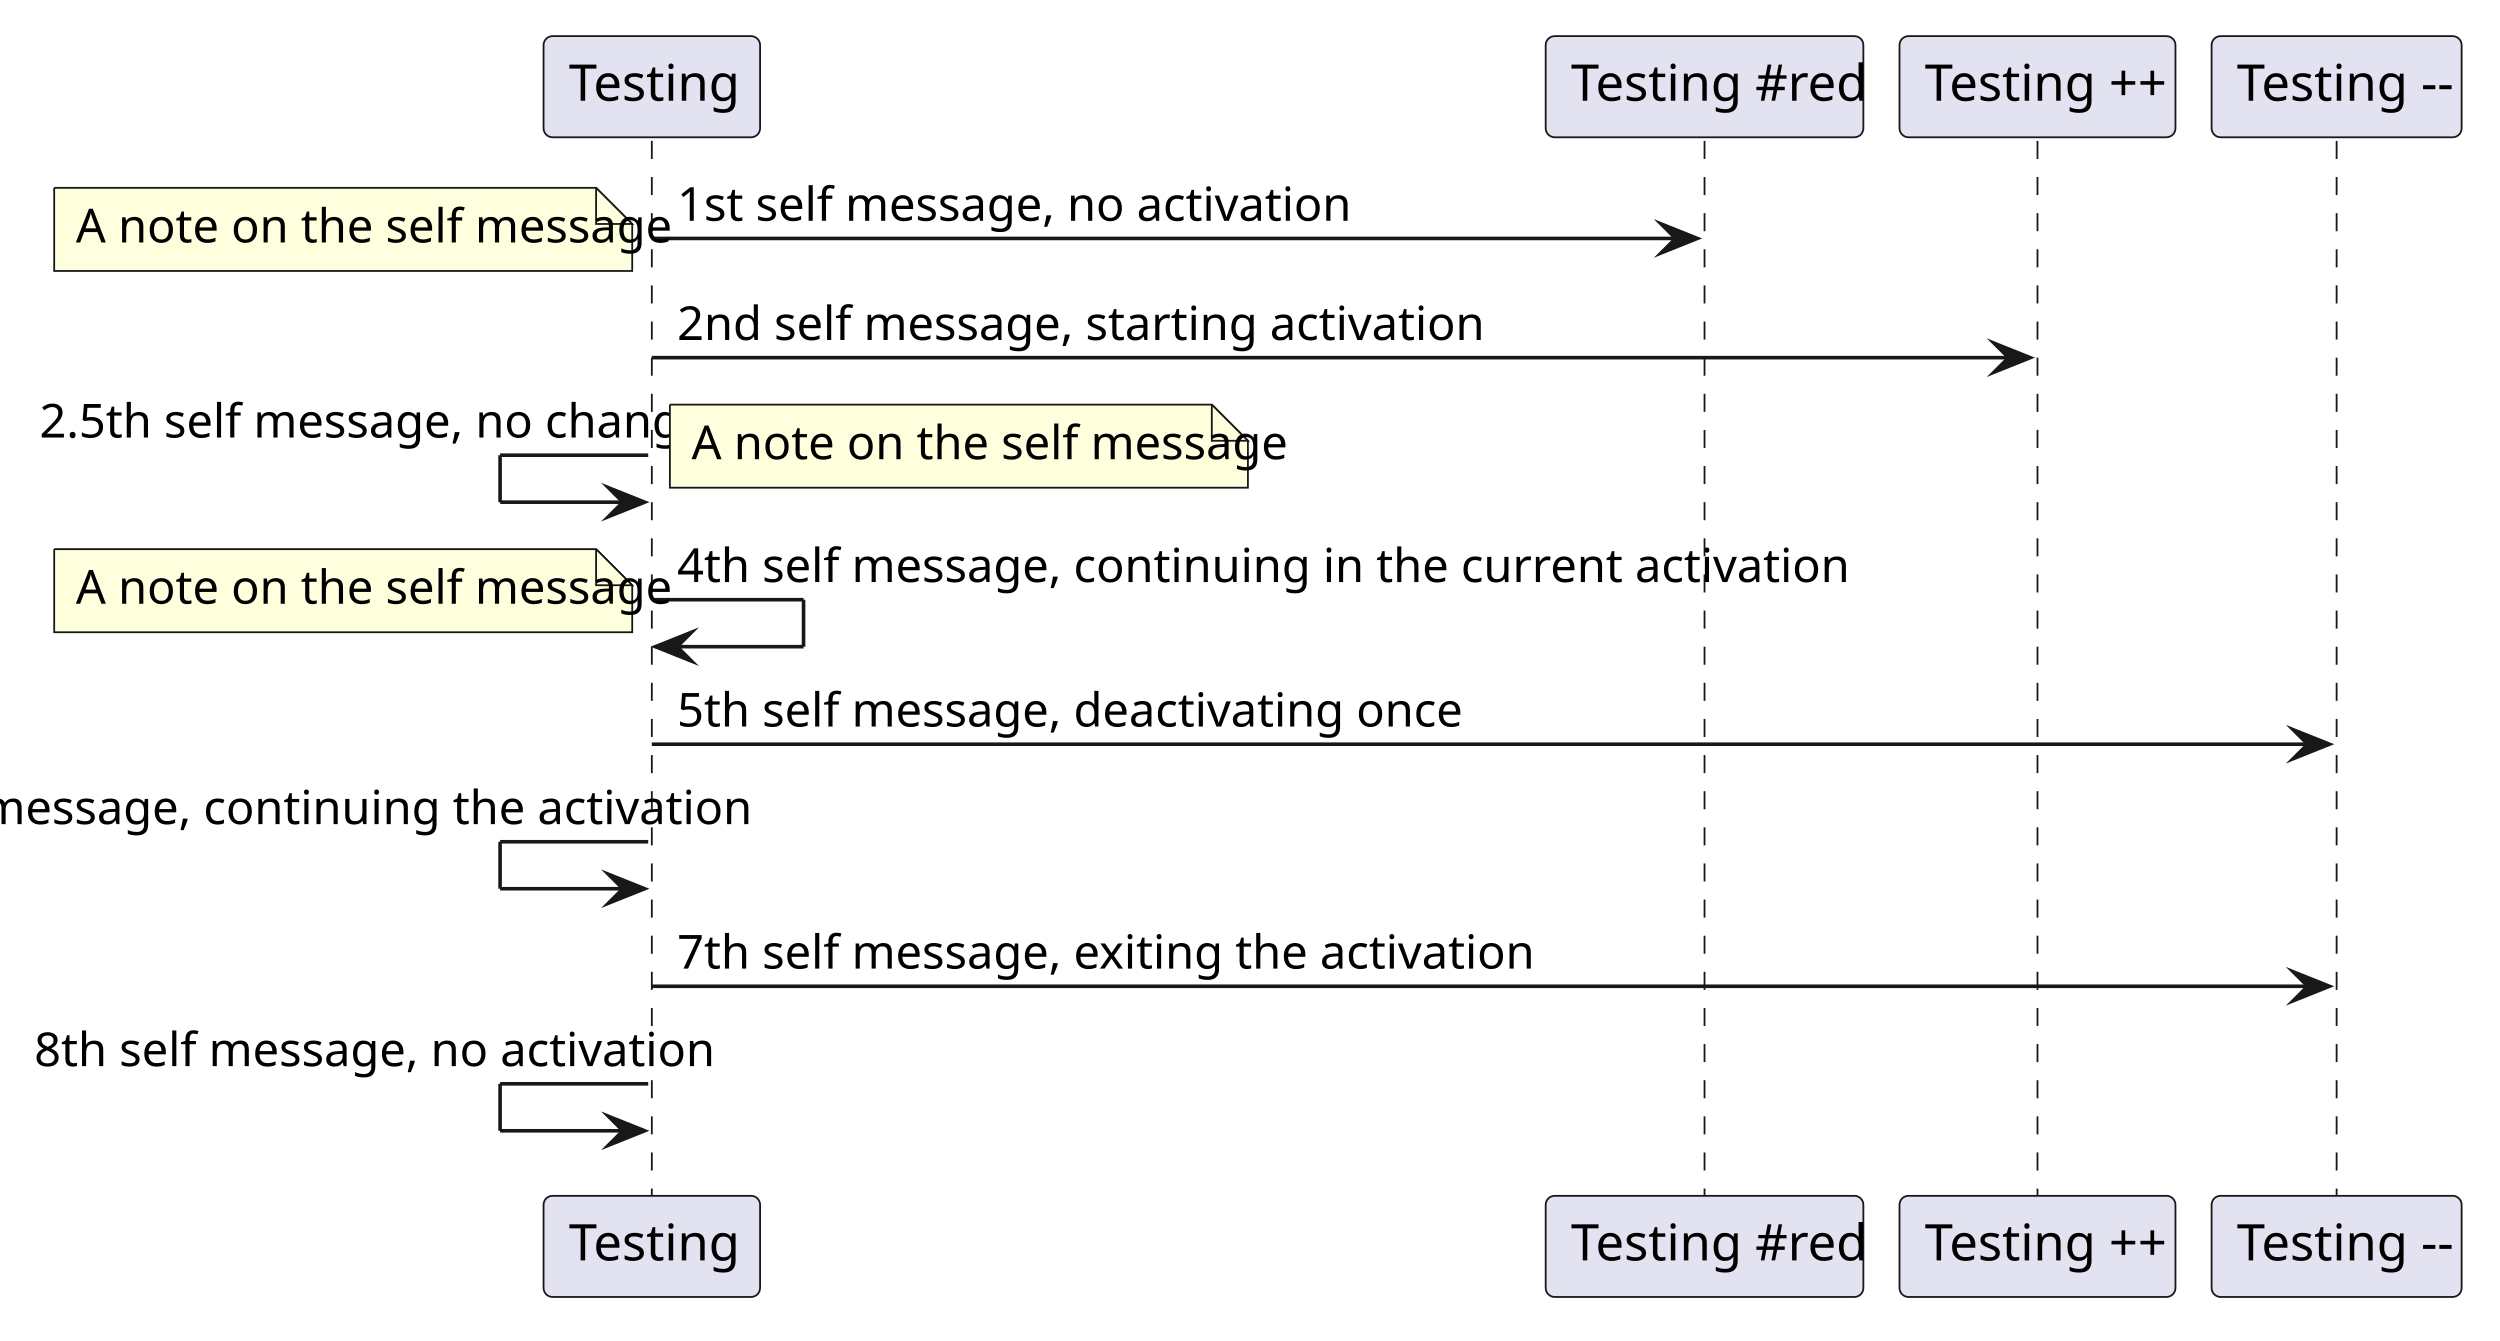
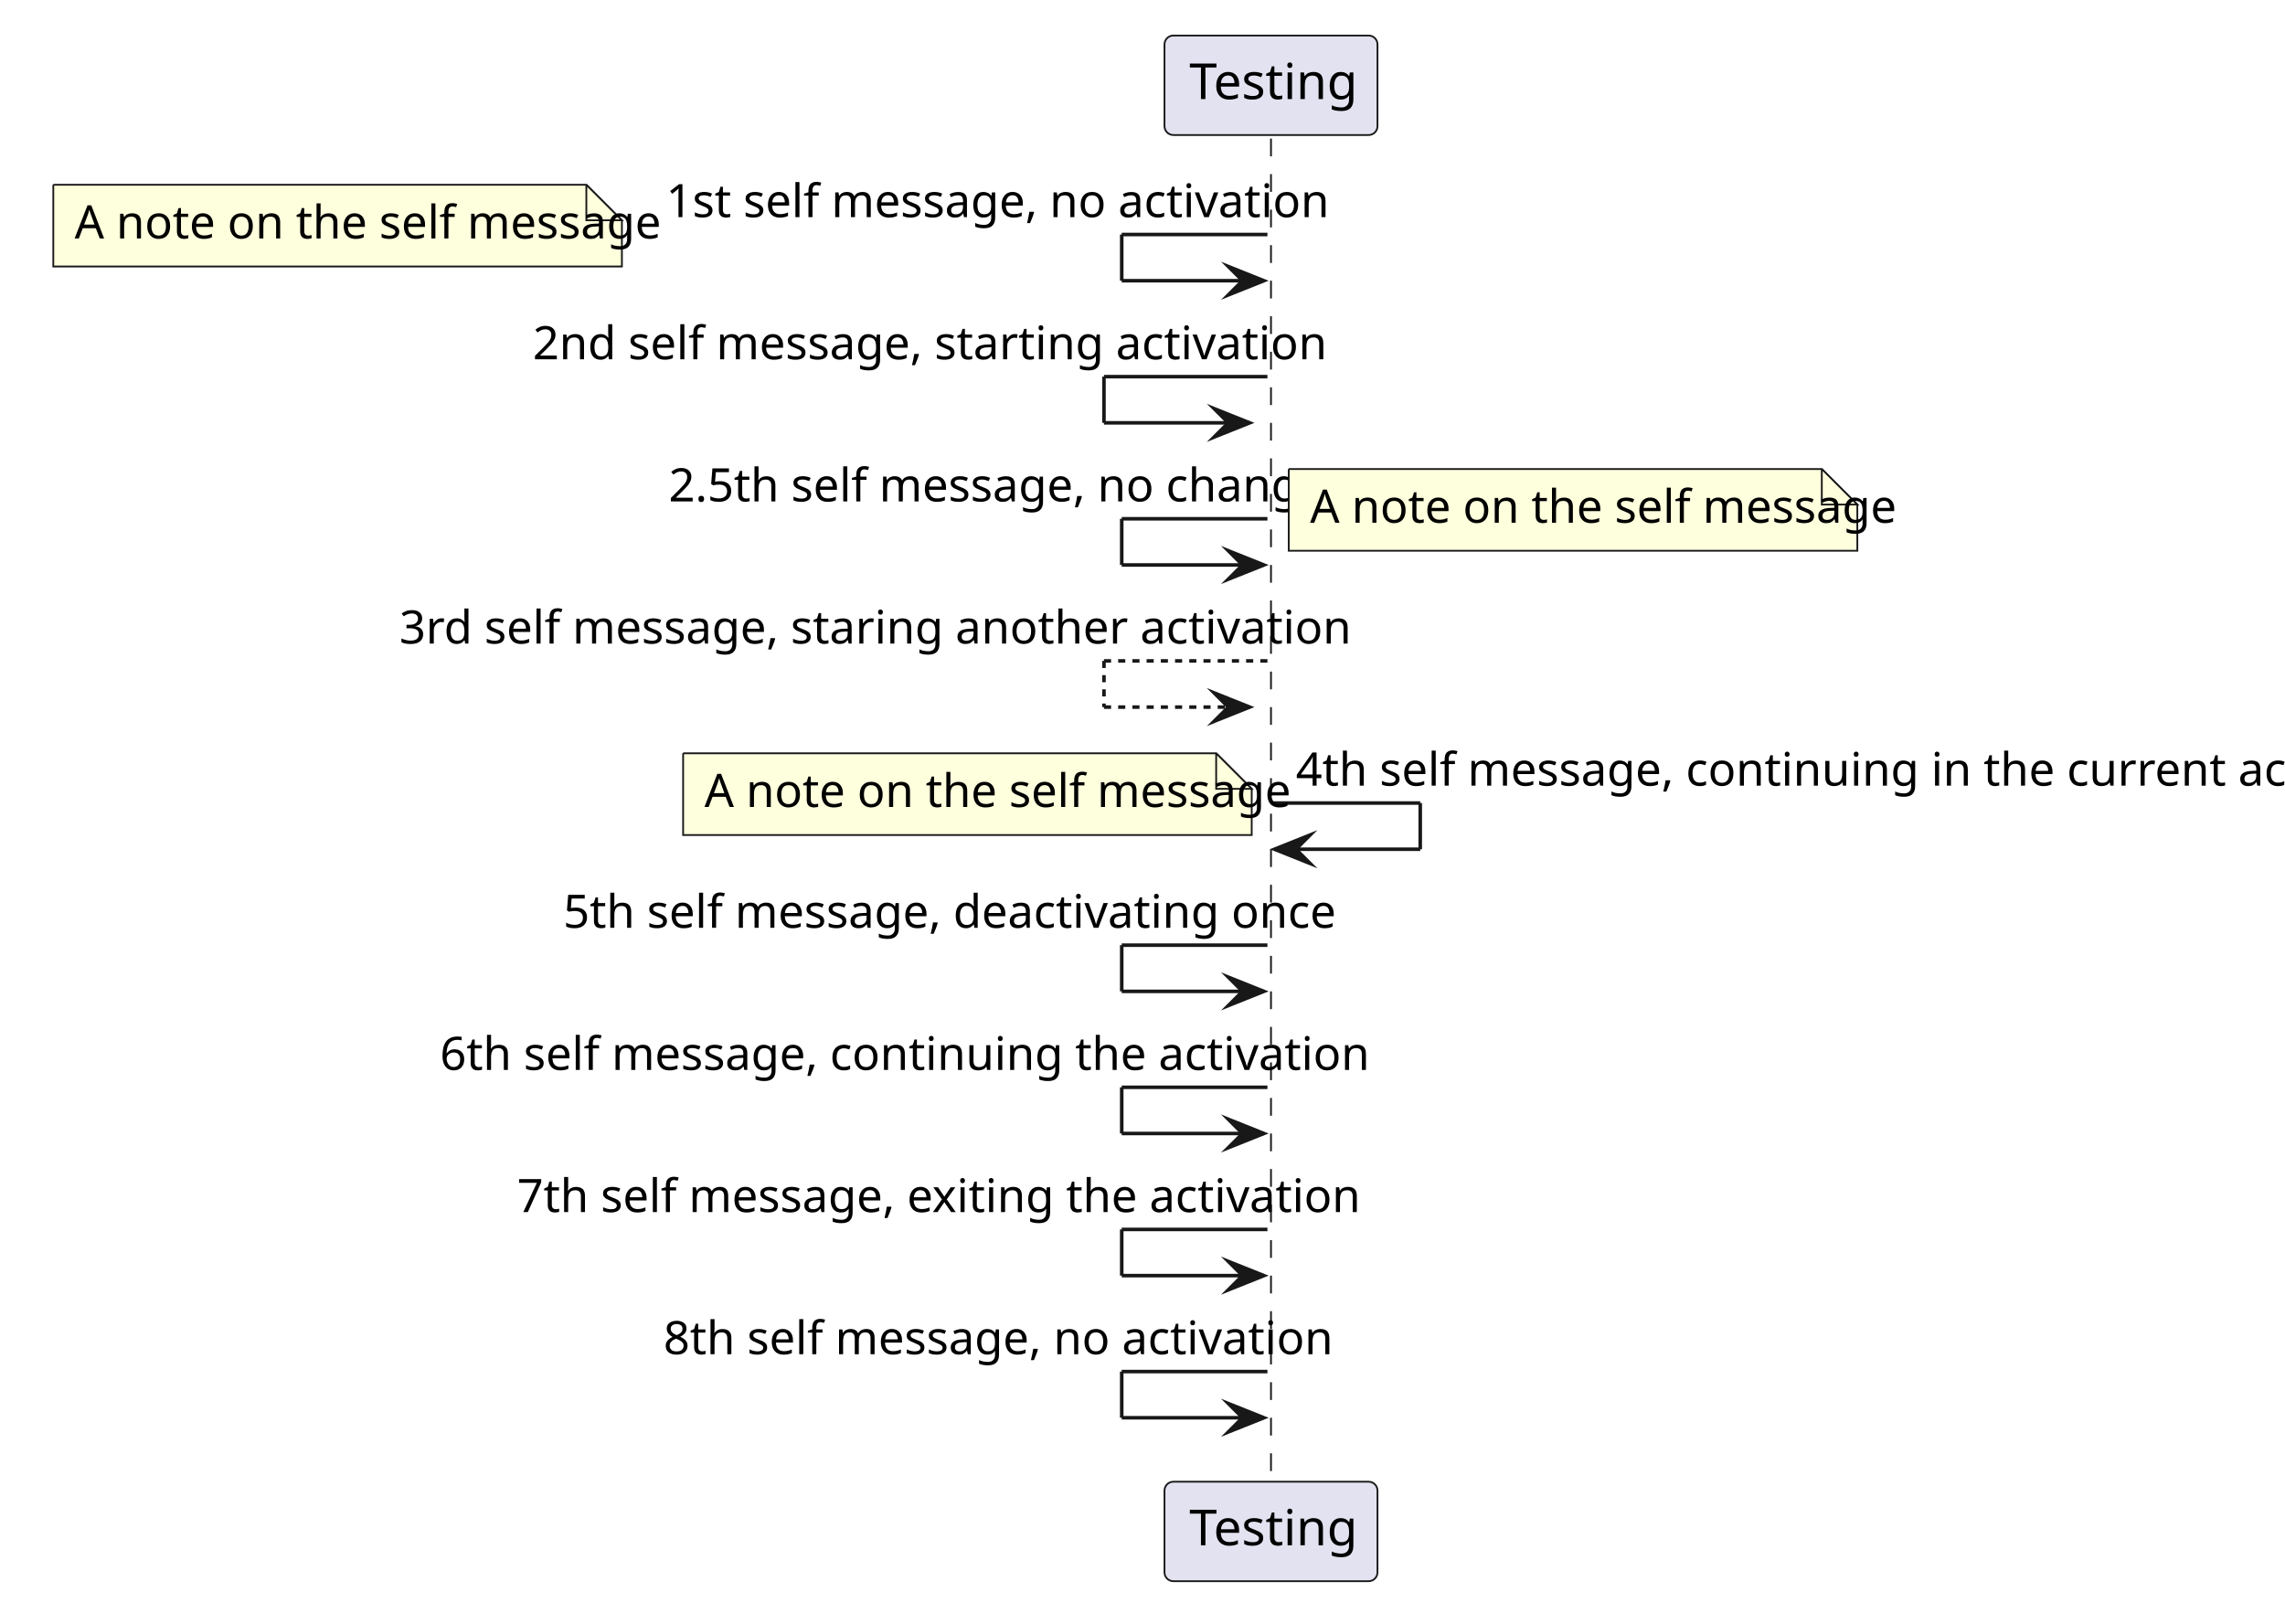
- <svg xmlns="http://www.w3.org/2000/svg" version="1.1" data-diagram-type="SEQUENCE" style="width:692px;height:371px;background:#FFFFFF;" width="692px" height="371px" viewBox="0 0 692 371" zoomAndPan="magnify" preserveAspectRatio="none" contentStyleType="text/css">
+ <svg xmlns="http://www.w3.org/2000/svg" version="1.1" data-diagram-type="SEQUENCE" style="width:643px;height:457px;background:#FFFFFF;" width="643px" height="457px" viewBox="0 0 643 457" zoomAndPan="magnify" preserveAspectRatio="none" contentStyleType="text/css">
  <defs />
  <g font-family="sans-serif" lengthAdjust="spacing">
    <g>
-       <rect x="176.925" y="39" width="8" height="292" fill="#000" fill-opacity="0" />
-       <line x1="180.425" y1="39" x2="180.425" y2="331" style="stroke:#181818;stroke-width:0.5;stroke-dasharray:5,5;" />
+       <rect x="354.156" y="39" width="8" height="378" fill="#000" fill-opacity="0" />
+       <line x1="357.656" y1="39" x2="357.656" y2="417" style="stroke:#181818;stroke-width:0.5;stroke-dasharray:5,5;" />
    </g>
-     <g>
-       <rect x="468.313" y="39" width="8" height="292" fill="#000" fill-opacity="0" />
-       <line x1="471.813" y1="39" x2="471.813" y2="331" style="stroke:#181818;stroke-width:0.5;stroke-dasharray:5,5;" />
-     </g>
-     <g>
-       <rect x="560.475" y="39" width="8" height="292" fill="#000" fill-opacity="0" />
-       <line x1="563.975" y1="39" x2="563.975" y2="331" style="stroke:#181818;stroke-width:0.5;stroke-dasharray:5,5;" />
-     </g>
-     <g>
-       <rect x="643.275" y="39" width="8" height="292" fill="#000" fill-opacity="0" />
-       <line x1="646.775" y1="39" x2="646.775" y2="331" style="stroke:#181818;stroke-width:0.5;stroke-dasharray:5,5;" />
-     </g>
-     <rect x="150.456" y="10" width="59.938" height="28" fill="#E2E2F0" rx="2.5" ry="2.5" style="stroke:#181818;stroke-width:0.5;" />
-     <text x="157.456" y="27.889" fill="#000" font-size="14" textLength="45.938">Testing</text>
-     <rect x="427.844" y="10" width="87.938" height="28" fill="#E2E2F0" rx="2.5" ry="2.5" style="stroke:#181818;stroke-width:0.5;" />
-     <text x="434.844" y="27.889" fill="#000" font-size="14" textLength="73.938">Testing #red</text>
-     <rect x="525.781" y="10" width="76.387" height="28" fill="#E2E2F0" rx="2.5" ry="2.5" style="stroke:#181818;stroke-width:0.5;" />
-     <text x="532.781" y="27.889" fill="#000" font-size="14" textLength="62.387">Testing ++</text>
-     <rect x="612.169" y="10" width="69.212" height="28" fill="#E2E2F0" rx="2.5" ry="2.5" style="stroke:#181818;stroke-width:0.5;" />
-     <text x="619.169" y="27.889" fill="#000" font-size="14" textLength="55.212">Testing --</text>
-     <rect x="150.456" y="331" width="59.938" height="28" fill="#E2E2F0" rx="2.5" ry="2.5" style="stroke:#181818;stroke-width:0.5;" />
-     <text x="157.456" y="348.889" fill="#000" font-size="14" textLength="45.938">Testing</text>
-     <rect x="427.844" y="331" width="87.938" height="28" fill="#E2E2F0" rx="2.5" ry="2.5" style="stroke:#181818;stroke-width:0.5;" />
-     <text x="434.844" y="348.889" fill="#000" font-size="14" textLength="73.938">Testing #red</text>
-     <rect x="525.781" y="331" width="76.387" height="28" fill="#E2E2F0" rx="2.5" ry="2.5" style="stroke:#181818;stroke-width:0.5;" />
-     <text x="532.781" y="348.889" fill="#000" font-size="14" textLength="62.387">Testing ++</text>
-     <rect x="612.169" y="331" width="69.212" height="28" fill="#E2E2F0" rx="2.5" ry="2.5" style="stroke:#181818;stroke-width:0.5;" />
-     <text x="619.169" y="348.889" fill="#000" font-size="14" textLength="55.212">Testing --</text>
-     <polygon points="459.813,62,469.813,66,459.813,70,463.813,66" fill="#181818" style="stroke:#181818;stroke-width:1;stroke-linejoin:miter;stroke-miterlimit:10;" />
-     <line x1="180.425" y1="66" x2="465.813" y2="66" style="stroke:#181818;stroke-width:1;" />
+     <rect x="327.688" y="10" width="59.938" height="28" fill="#E2E2F0" rx="2.5" ry="2.5" style="stroke:#181818;stroke-width:0.5;" />
+     <text x="334.688" y="27.889" fill="#000" font-size="14" textLength="45.938">Testing</text>
+     <rect x="327.688" y="417" width="59.938" height="28" fill="#E2E2F0" rx="2.5" ry="2.5" style="stroke:#181818;stroke-width:0.5;" />
+     <text x="334.688" y="434.889" fill="#000" font-size="14" textLength="45.938">Testing</text>
+     <line x1="315.656" y1="66" x2="356.656" y2="66" style="stroke:#181818;stroke-width:1;" />
+     <line x1="315.656" y1="66" x2="315.656" y2="79" style="stroke:#181818;stroke-width:1;" />
+     <line x1="315.656" y1="79" x2="355.656" y2="79" style="stroke:#181818;stroke-width:1;" />
+     <polygon points="345.656,75,355.656,79,345.656,83,349.656,79" fill="#181818" style="stroke:#181818;stroke-width:1;stroke-linejoin:miter;stroke-miterlimit:10;" />
    <text x="187.425" y="61.111" fill="#000" font-size="13" textLength="163.231">1st self message, no activation</text>
    <path d="M15,52 L15,75 L175,75 L175,62 L165,52 L15,52" fill="#FEFFDD" style="stroke:#181818;stroke-width:0.5;" />
    <path d="M165,52 L165,62 L175,62 L165,52" fill="#FEFFDD" style="stroke:#181818;stroke-width:0.5;" />
    <text x="21" y="67.111" fill="#000" font-size="13" textLength="139.425">A note on the self message</text>
-     <polygon points="551.975,95,561.975,99,551.975,103,555.975,99" fill="#181818" style="stroke:#181818;stroke-width:1;stroke-linejoin:miter;stroke-miterlimit:10;" />
-     <line x1="180.425" y1="99" x2="557.975" y2="99" style="stroke:#181818;stroke-width:1;" />
-     <text x="187.425" y="94.111" fill="#000" font-size="13" textLength="195.731">2nd self message, starting activation</text>
-     <line x1="138.425" y1="126" x2="179.425" y2="126" style="stroke:#181818;stroke-width:1;" />
-     <line x1="138.425" y1="126" x2="138.425" y2="139" style="stroke:#181818;stroke-width:1;" />
-     <line x1="138.425" y1="139" x2="178.425" y2="139" style="stroke:#181818;stroke-width:1;" />
-     <polygon points="168.425,135,178.425,139,168.425,143,172.425,139" fill="#181818" style="stroke:#181818;stroke-width:1;stroke-linejoin:miter;stroke-miterlimit:10;" />
-     <text x="10.925" y="121.111" fill="#000" font-size="13" textLength="162.5">2.5th self message, no change</text>
-     <path d="M185.425,112 L185.425,135 L345.425,135 L345.425,122 L335.425,112 L185.425,112" fill="#FEFFDD" style="stroke:#181818;stroke-width:0.5;" />
-     <path d="M335.425,112 L335.425,122 L345.425,122 L335.425,112" fill="#FEFFDD" style="stroke:#181818;stroke-width:0.5;" />
-     <text x="191.425" y="127.111" fill="#000" font-size="13" textLength="139.425">A note on the self message</text>
-     <line x1="180.425" y1="166" x2="222.425" y2="166" style="stroke:#181818;stroke-width:1;" />
-     <line x1="222.425" y1="166" x2="222.425" y2="179" style="stroke:#181818;stroke-width:1;" />
-     <line x1="181.425" y1="179" x2="222.425" y2="179" style="stroke:#181818;stroke-width:1;" />
-     <polygon points="191.425,175,181.425,179,191.425,183,187.425,179" fill="#181818" style="stroke:#181818;stroke-width:1;stroke-linejoin:miter;stroke-miterlimit:10;" />
-     <text x="187.425" y="161.111" fill="#000" font-size="13" textLength="277.388">4th self message, continuing in the current activation</text>
-     <path d="M15,152 L15,175 L175,175 L175,162 L165,152 L15,152" fill="#FEFFDD" style="stroke:#181818;stroke-width:0.5;" />
-     <path d="M165,152 L165,162 L175,162 L165,152" fill="#FEFFDD" style="stroke:#181818;stroke-width:0.5;" />
-     <text x="21" y="167.111" fill="#000" font-size="13" textLength="139.425">A note on the self message</text>
-     <polygon points="634.775,202,644.775,206,634.775,210,638.775,206" fill="#181818" style="stroke:#181818;stroke-width:1;stroke-linejoin:miter;stroke-miterlimit:10;" />
-     <line x1="180.425" y1="206" x2="640.775" y2="206" style="stroke:#181818;stroke-width:1;" />
-     <text x="187.425" y="201.111" fill="#000" font-size="13" textLength="192.156">5th self message, deactivating once</text>
-     <line x1="138.425" y1="233" x2="179.425" y2="233" style="stroke:#181818;stroke-width:1;" />
-     <line x1="138.425" y1="233" x2="138.425" y2="246" style="stroke:#181818;stroke-width:1;" />
-     <line x1="138.425" y1="246" x2="178.425" y2="246" style="stroke:#181818;stroke-width:1;" />
-     <polygon points="168.425,242,178.425,246,168.425,250,172.425,246" fill="#181818" style="stroke:#181818;stroke-width:1;stroke-linejoin:miter;stroke-miterlimit:10;" />
-     <text x="-53.425" y="228.111" fill="#000" font-size="13" textLength="226.85">6th self message, continuing the activation</text>
-     <polygon points="634.775,269,644.775,273,634.775,277,638.775,273" fill="#181818" style="stroke:#181818;stroke-width:1;stroke-linejoin:miter;stroke-miterlimit:10;" />
-     <line x1="180.425" y1="273" x2="640.775" y2="273" style="stroke:#181818;stroke-width:1;" />
-     <text x="187.425" y="268.111" fill="#000" font-size="13" textLength="205.156">7th self message, exiting the activation</text>
-     <line x1="138.425" y1="300" x2="179.425" y2="300" style="stroke:#181818;stroke-width:1;" />
-     <line x1="138.425" y1="300" x2="138.425" y2="313" style="stroke:#181818;stroke-width:1;" />
-     <line x1="138.425" y1="313" x2="178.425" y2="313" style="stroke:#181818;stroke-width:1;" />
-     <polygon points="168.425,309,178.425,313,168.425,317,172.425,313" fill="#181818" style="stroke:#181818;stroke-width:1;stroke-linejoin:miter;stroke-miterlimit:10;" />
-     <text x="9.462" y="295.111" fill="#000" font-size="13" textLength="163.963">8th self message, no activation</text>
+     <line x1="310.656" y1="106" x2="356.656" y2="106" style="stroke:#181818;stroke-width:1;" />
+     <line x1="310.656" y1="106" x2="310.656" y2="119" style="stroke:#181818;stroke-width:1;" />
+     <line x1="310.656" y1="119" x2="351.656" y2="119" style="stroke:#181818;stroke-width:1;" />
+     <polygon points="341.656,115,351.656,119,341.656,123,345.656,119" fill="#181818" style="stroke:#181818;stroke-width:1;stroke-linejoin:miter;stroke-miterlimit:10;" />
+     <text x="149.925" y="101.111" fill="#000" font-size="13" textLength="195.731">2nd self message, starting activation</text>
+     <line x1="315.656" y1="146" x2="356.656" y2="146" style="stroke:#181818;stroke-width:1;" />
+     <line x1="315.656" y1="146" x2="315.656" y2="159" style="stroke:#181818;stroke-width:1;" />
+     <line x1="315.656" y1="159" x2="355.656" y2="159" style="stroke:#181818;stroke-width:1;" />
+     <polygon points="345.656,155,355.656,159,345.656,163,349.656,159" fill="#181818" style="stroke:#181818;stroke-width:1;stroke-linejoin:miter;stroke-miterlimit:10;" />
+     <text x="188.156" y="141.111" fill="#000" font-size="13" textLength="162.5">2.5th self message, no change</text>
+     <path d="M362.656,132 L362.656,155 L522.656,155 L522.656,142 L512.656,132 L362.656,132" fill="#FEFFDD" style="stroke:#181818;stroke-width:0.5;" />
+     <path d="M512.656,132 L512.656,142 L522.656,142 L512.656,132" fill="#FEFFDD" style="stroke:#181818;stroke-width:0.5;" />
+     <text x="368.656" y="147.111" fill="#000" font-size="13" textLength="139.425">A note on the self message</text>
+     <line x1="310.656" y1="186" x2="356.656" y2="186" style="stroke:#181818;stroke-width:1;stroke-dasharray:2,2;" />
+     <line x1="310.656" y1="186" x2="310.656" y2="199" style="stroke:#181818;stroke-width:1;stroke-dasharray:2,2;" />
+     <line x1="310.656" y1="199" x2="351.656" y2="199" style="stroke:#181818;stroke-width:1;stroke-dasharray:2,2;" />
+     <polygon points="341.656,195,351.656,199,341.656,203,345.656,199" fill="#181818" style="stroke:#181818;stroke-width:1;stroke-linejoin:miter;stroke-miterlimit:10;" />
+     <text x="112.388" y="181.111" fill="#000" font-size="13" textLength="233.269">3rd self message, staring another activation</text>
+     <line x1="357.656" y1="226" x2="399.656" y2="226" style="stroke:#181818;stroke-width:1;" />
+     <line x1="399.656" y1="226" x2="399.656" y2="239" style="stroke:#181818;stroke-width:1;" />
+     <line x1="358.656" y1="239" x2="399.656" y2="239" style="stroke:#181818;stroke-width:1;" />
+     <polygon points="368.656,235,358.656,239,368.656,243,364.656,239" fill="#181818" style="stroke:#181818;stroke-width:1;stroke-linejoin:miter;stroke-miterlimit:10;" />
+     <text x="364.656" y="221.111" fill="#000" font-size="13" textLength="277.388">4th self message, continuing in the current activation</text>
+     <path d="M192.231,212 L192.231,235 L352.231,235 L352.231,222 L342.231,212 L192.231,212" fill="#FEFFDD" style="stroke:#181818;stroke-width:0.5;" />
+     <path d="M342.231,212 L342.231,222 L352.231,222 L342.231,212" fill="#FEFFDD" style="stroke:#181818;stroke-width:0.5;" />
+     <text x="198.231" y="227.111" fill="#000" font-size="13" textLength="139.425">A note on the self message</text>
+     <line x1="315.656" y1="266" x2="356.656" y2="266" style="stroke:#181818;stroke-width:1;" />
+     <line x1="315.656" y1="266" x2="315.656" y2="279" style="stroke:#181818;stroke-width:1;" />
+     <line x1="315.656" y1="279" x2="355.656" y2="279" style="stroke:#181818;stroke-width:1;" />
+     <polygon points="345.656,275,355.656,279,345.656,283,349.656,279" fill="#181818" style="stroke:#181818;stroke-width:1;stroke-linejoin:miter;stroke-miterlimit:10;" />
+     <text x="158.5" y="261.111" fill="#000" font-size="13" textLength="192.156">5th self message, deactivating once</text>
+     <line x1="315.656" y1="306" x2="356.656" y2="306" style="stroke:#181818;stroke-width:1;" />
+     <line x1="315.656" y1="306" x2="315.656" y2="319" style="stroke:#181818;stroke-width:1;" />
+     <line x1="315.656" y1="319" x2="355.656" y2="319" style="stroke:#181818;stroke-width:1;" />
+     <polygon points="345.656,315,355.656,319,345.656,323,349.656,319" fill="#181818" style="stroke:#181818;stroke-width:1;stroke-linejoin:miter;stroke-miterlimit:10;" />
+     <text x="123.806" y="301.111" fill="#000" font-size="13" textLength="226.85">6th self message, continuing the activation</text>
+     <line x1="315.656" y1="346" x2="356.656" y2="346" style="stroke:#181818;stroke-width:1;" />
+     <line x1="315.656" y1="346" x2="315.656" y2="359" style="stroke:#181818;stroke-width:1;" />
+     <line x1="315.656" y1="359" x2="355.656" y2="359" style="stroke:#181818;stroke-width:1;" />
+     <polygon points="345.656,355,355.656,359,345.656,363,349.656,359" fill="#181818" style="stroke:#181818;stroke-width:1;stroke-linejoin:miter;stroke-miterlimit:10;" />
+     <text x="145.5" y="341.111" fill="#000" font-size="13" textLength="205.156">7th self message, exiting the activation</text>
+     <line x1="315.656" y1="386" x2="356.656" y2="386" style="stroke:#181818;stroke-width:1;" />
+     <line x1="315.656" y1="386" x2="315.656" y2="399" style="stroke:#181818;stroke-width:1;" />
+     <line x1="315.656" y1="399" x2="355.656" y2="399" style="stroke:#181818;stroke-width:1;" />
+     <polygon points="345.656,395,355.656,399,345.656,403,349.656,399" fill="#181818" style="stroke:#181818;stroke-width:1;stroke-linejoin:miter;stroke-miterlimit:10;" />
+     <text x="186.694" y="381.111" fill="#000" font-size="13" textLength="163.963">8th self message, no activation</text>
  </g>
</svg>
